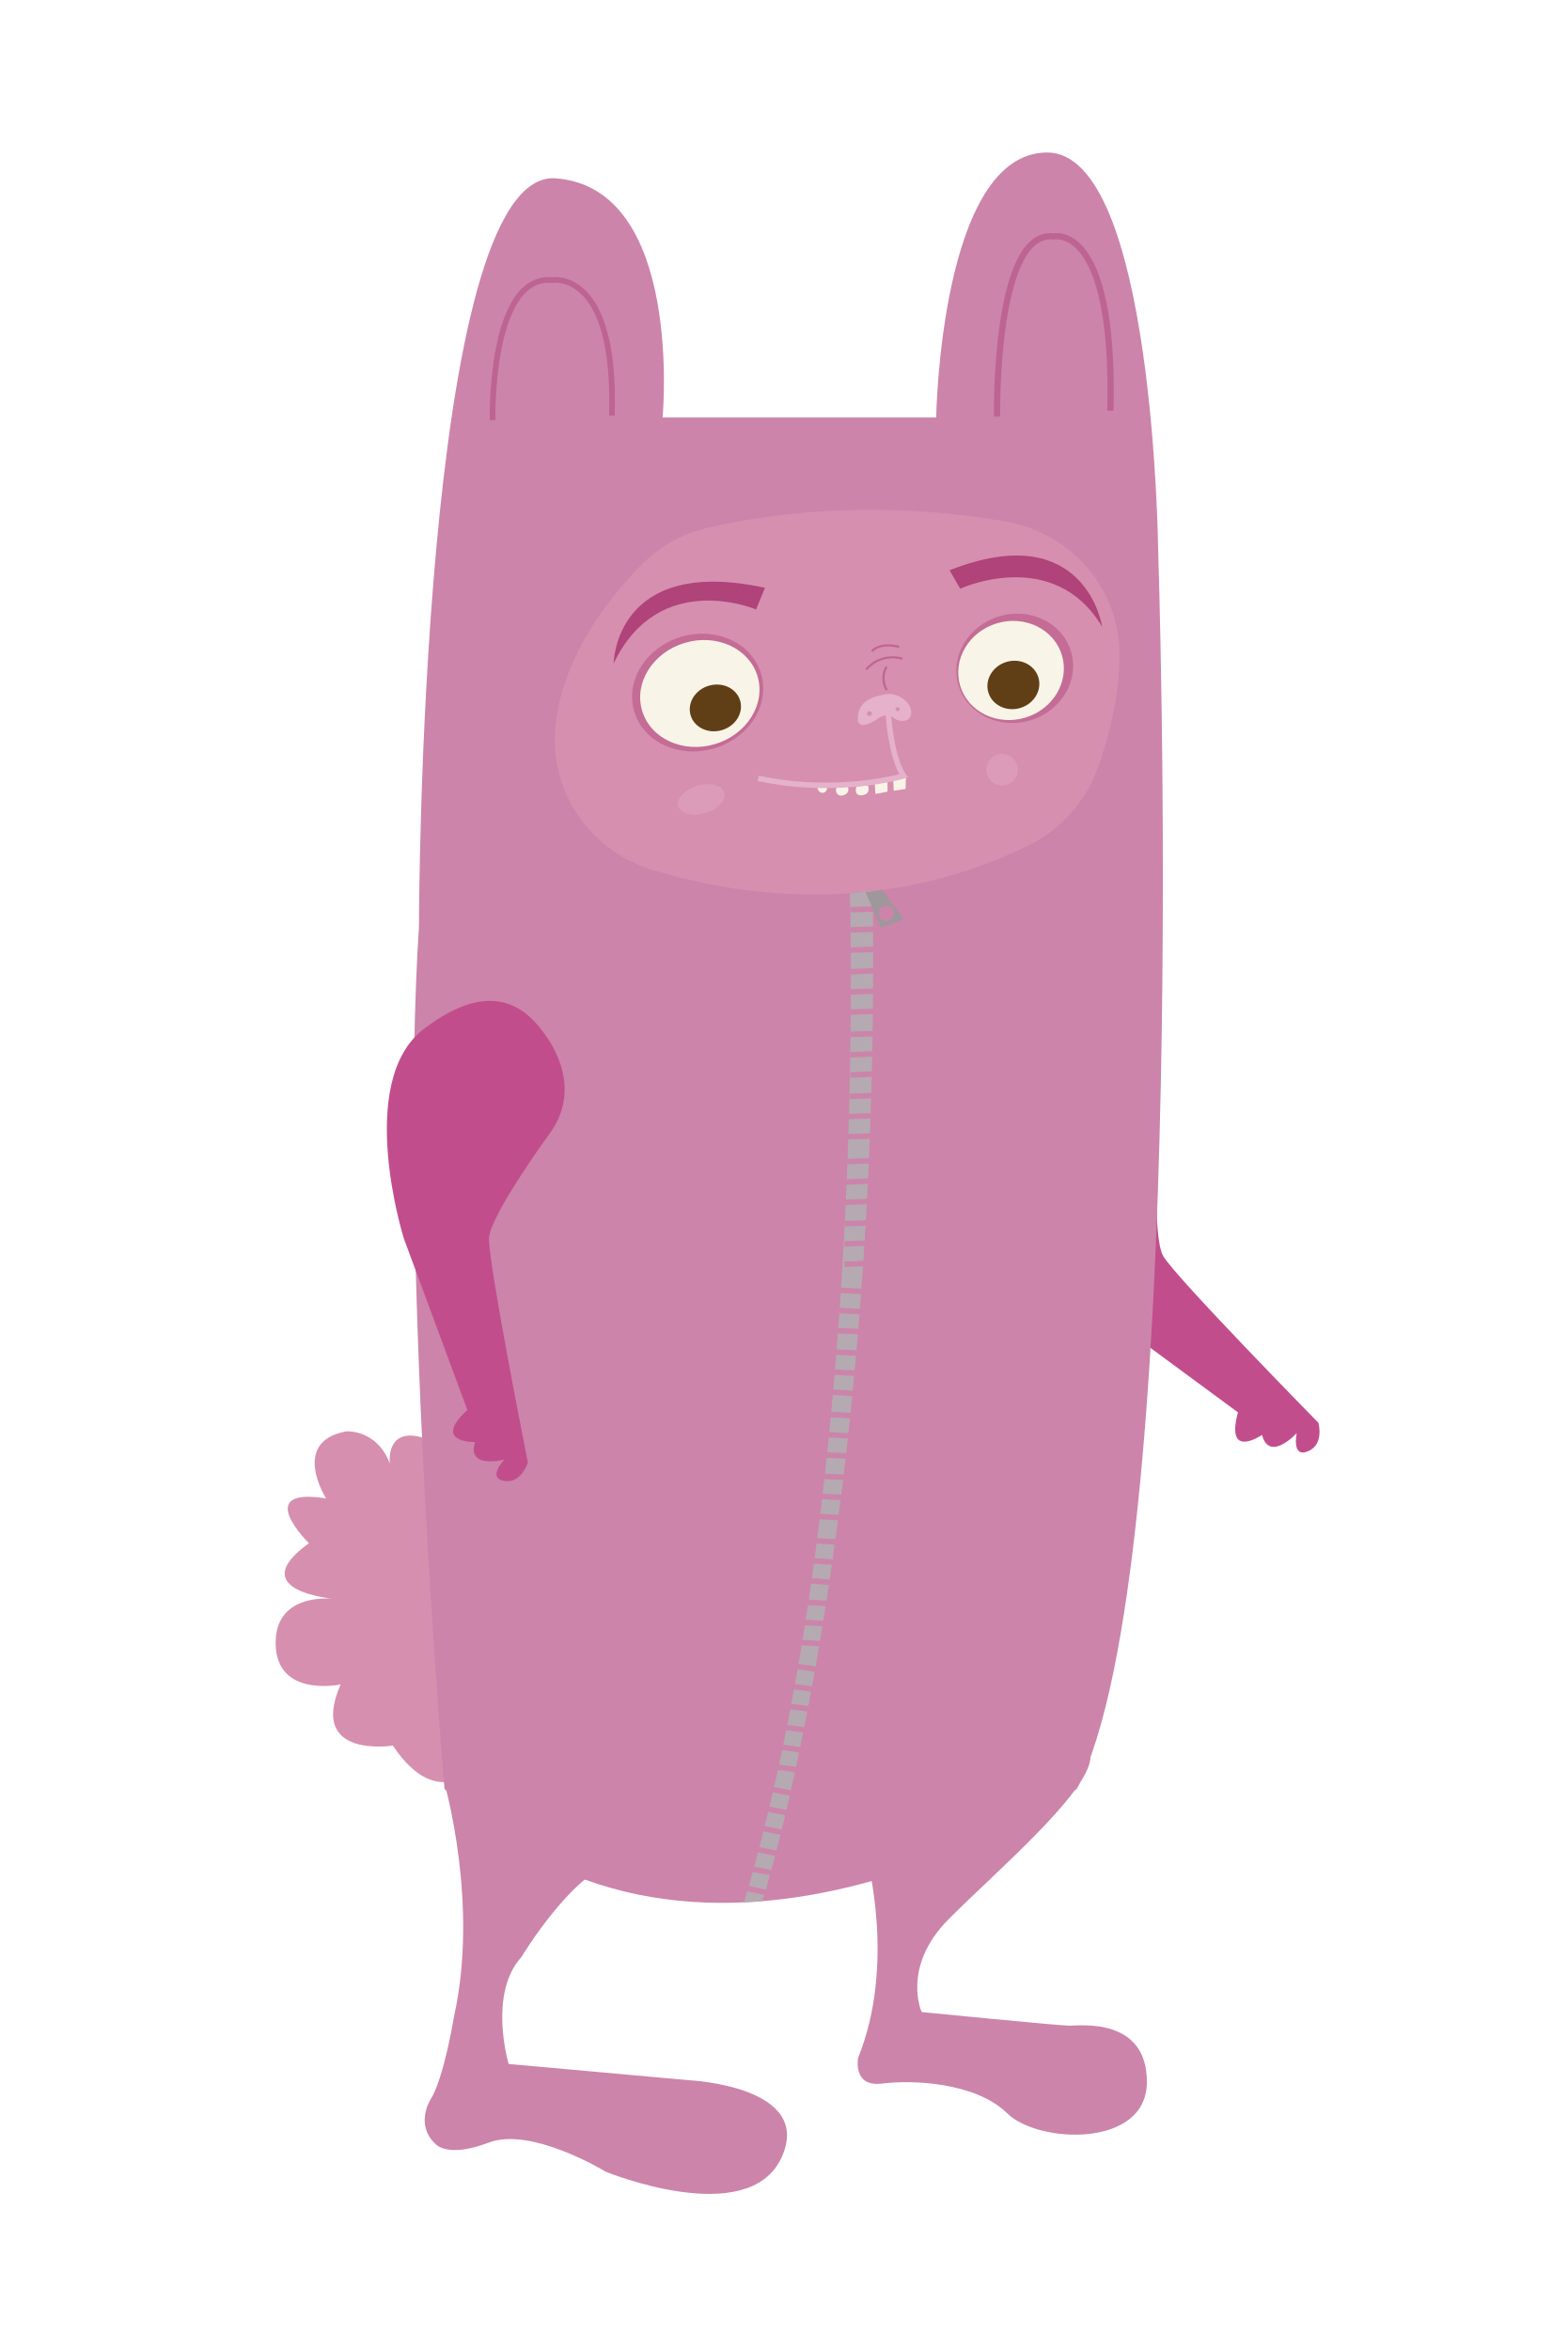
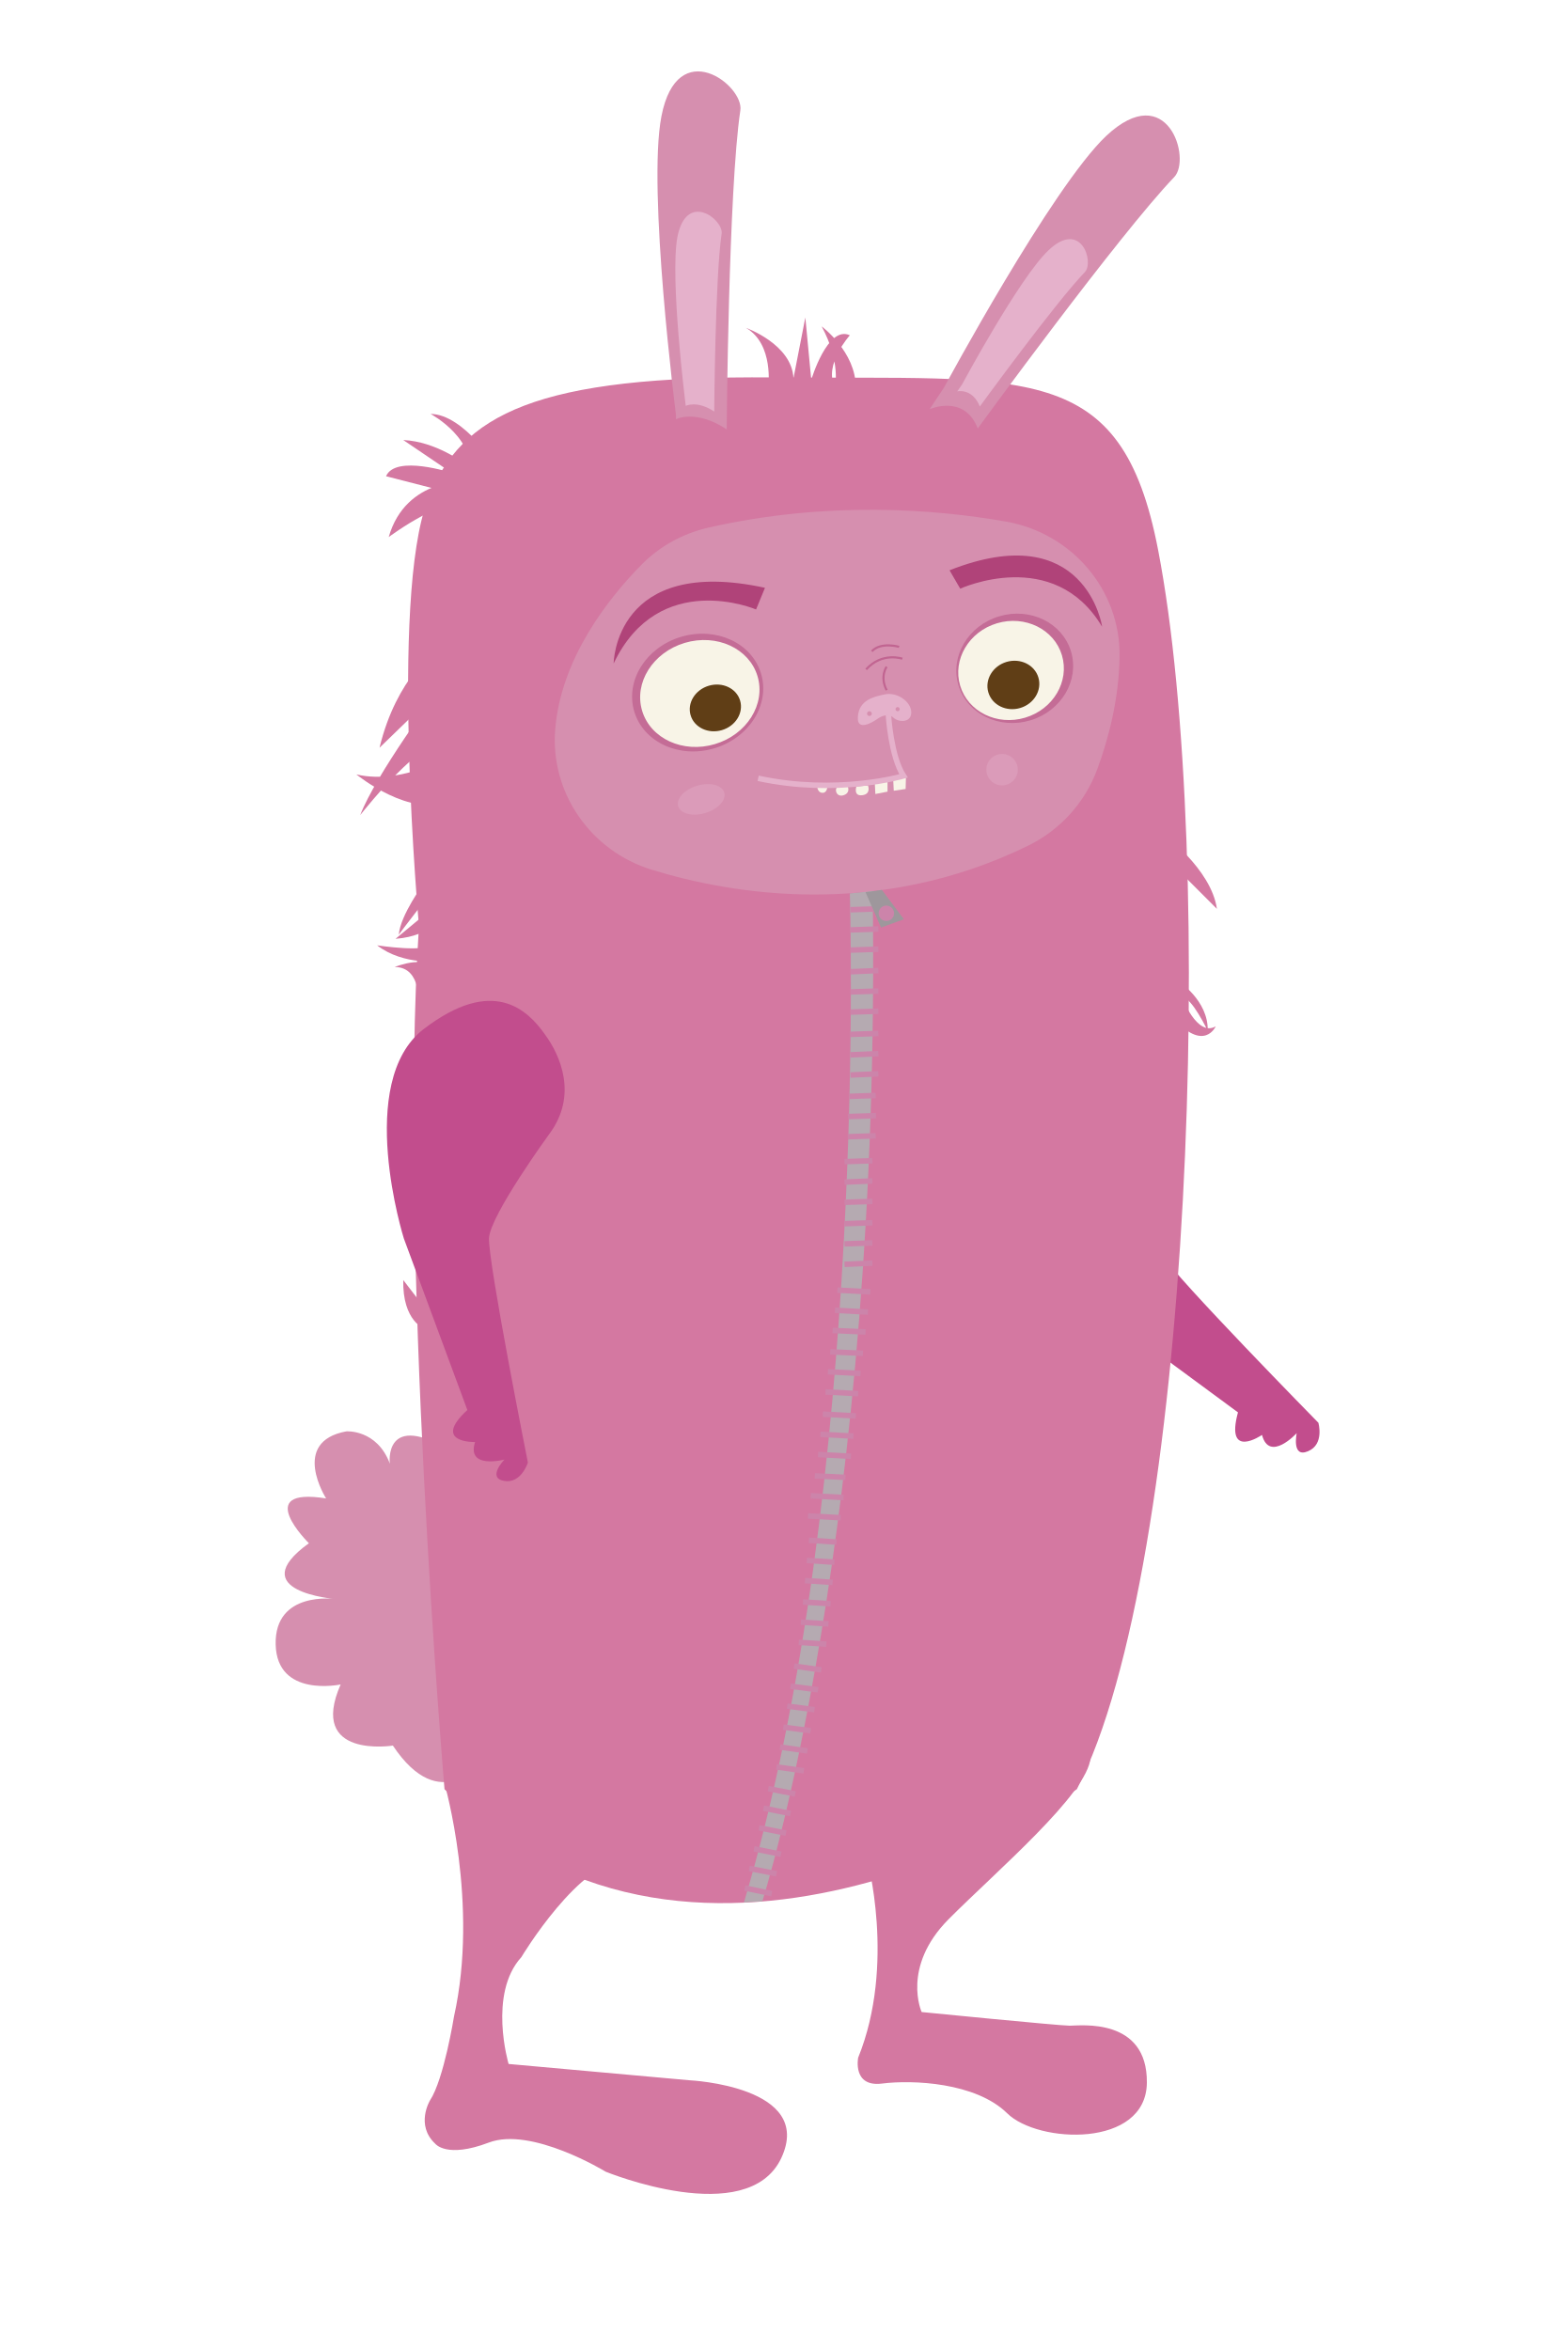
<svg xmlns="http://www.w3.org/2000/svg" version="1.1" id="Layer_1" x="0px" y="0px" viewBox="-525 373 528.2 792" style="enable-background:new -525 373 528.2 792;" xml:space="preserve">
  <style type="text/css">
	.st0{fill:#C24D8D;}
	.st1{fill:#D68FAF;}
	.st2{fill:#D478A1;}
- 	.st3{fill:#CC84AA;}
- 	.st4{fill:#F8F4E7;}
- 	.st5{opacity:0.47;fill:#B04379;enable-background:new    ;}
- 	.st6{fill:#603E16;}
- 	.st7{fill:#B04379;}
- 	.st8{opacity:0.35;fill:#E5B1CB;enable-background:new    ;}
- 	.st9{fill:#E5B1CB;}
- 	.st10{opacity:0.56;fill:none;stroke:#B04379;stroke-width:0.717;stroke-miterlimit:10;enable-background:new    ;}
- 	.st11{fill:none;stroke:#E5B1CB;stroke-width:1.847;stroke-miterlimit:10;}
- 	.st12{fill:#B5AAB1;}
- 	.st13{fill:none;stroke:#CC84AA;stroke-width:1.847;stroke-miterlimit:10;}
- 	.st14{fill:#9E979C;}
- 	.st15{opacity:0.5;fill:none;stroke:#B04379;stroke-width:1.901;stroke-miterlimit:10;}
- 	.st16{opacity:0.5;fill:none;stroke:#B04379;stroke-width:2.104;stroke-miterlimit:10;}
+ 	.st3{fill:#F8F4E7;}
+ 	.st4{opacity:0.47;fill:#B04379;enable-background:new    ;}
+ 	.st5{fill:#603E16;}
+ 	.st6{fill:#B04379;}
+ 	.st7{opacity:0.35;fill:#E5B1CB;enable-background:new    ;}
+ 	.st8{fill:#E5B1CB;}
+ 	.st9{opacity:0.56;fill:none;stroke:#B04379;stroke-width:0.717;stroke-miterlimit:10;enable-background:new    ;}
+ 	.st10{fill:none;stroke:#E5B1CB;stroke-width:1.847;stroke-miterlimit:10;}
+ 	.st11{fill:#B5AAB1;}
+ 	.st12{fill:none;stroke:#CC84AA;stroke-width:1.847;stroke-miterlimit:10;}
+ 	.st13{fill:#9E979C;}
+ 	.st14{fill:#CC84AA;}
</style>
-   <path class="st0" d="M-134.6,755.6c0,0-2.3,33.8,1.6,40.7c3.9,6.9,52.3,56.2,52.3,56.2s2.1,7.3-3.5,9.6c-5.6,2.4-3.8-6.1-3.8-6.1  s-9.2,10-11.7,0.6c0,0-12.5,8.6-8.1-7.6l-49.8-36.7c0,0-42.9-35-32.6-63s26.6-24.9,36.2-21.1C-146.1,731.2-133.3,739.2-134.6,755.6z  " />
-   <path class="st1" d="M-372.5,862.3l9.8,104.1c0,0-13.7,19.2-29.9-5.1c0,0-28.7,4.6-17.6-20.6c0,0-21.5,4.6-21.9-13.5  c-0.4-18.2,20.1-15.3,20.1-15.3s-31.5-2.5-8.9-18.8c0,0-19.4-19.1,5.8-15.1c0,0-12.2-19.1,6.8-22.6c0,0,10.3-0.8,14.7,10.9  C-393.7,866.2-395.8,848-372.5,862.3z" />
-   <path class="st2" d="M-428.8,619c0.2-0.1,0.3-0.3,0.5-0.4C-428.6,618.8-428.7,618.9-428.8,619z M-429.5,619.6  c0.2-0.1,0.4-0.3,0.5-0.4C-429.2,619.4-429.3,619.5-429.5,619.6z M-428.8,619c0.2-0.1,0.3-0.3,0.5-0.4  C-428.6,618.8-428.7,618.9-428.8,619z M-429.5,619.6c0.2-0.1,0.4-0.3,0.5-0.4C-429.2,619.4-429.3,619.5-429.5,619.6z" />
-   <path class="st3" d="M-383.8,685.1c0,0,0.2-255.5,46.1-252c43.2,3.3,36,80.6,36,80.6h92.2c0,0,1.4-89.3,37.4-89.3  s37.4,133.9,37.4,133.9s11.5,342.7-27.4,417.6c0,0-126.7,86.4-213.1,0C-375.2,976-390.8,792.5-383.8,685.1z" />
-   <path class="st3" d="M-375.2,974.1c0,0,11.7,40.5,3.2,78.5c0,0-3.4,21.2-8.1,28.3c0,0-5,8.3,1.8,14.6c0,0,3.8,5,18-0.4  c14.4-5.5,39.4,9.8,39.4,9.8s47.8,19.6,59.2-4.6c11.3-24.2-30.9-26.2-30.9-26.2l-61-5.5c0,0-7-23.6,4.3-36c0,0,19.8-33.1,35.7-32.8  l-0.2,0.8c0,0,57.3,7.8,80.9-1.5c0,0,9.9,35.8-2.9,67.4c0,0-2,10,8.1,8.7c10.2-1.3,31.5-0.4,42.1,10c10.4,10.3,46.9,11.8,47.1-10.3  s-22.5-19.2-26-19.2s-49.9-4.6-49.9-4.6s-6.9-15.1,9-31.2c16-16.1,47.1-42.5,47.9-54.5" />
-   <path class="st1" d="M-308.9,563.4c-11,11.2-27.1,31.5-29,55.5c-1.7,21.3,12,40.9,32.5,47.2c27.2,8.4,76.3,16.6,126.7-8  c10.9-5.3,19.3-14.5,23.5-25.9c3.7-10,7.3-23.5,7.5-38c0.3-22.4-16.1-41.5-38.2-45.4c-23.8-4.2-60.1-7.1-100.3,2  C-294.9,552.8-302.7,557.1-308.9,563.4z" />
-   <path class="st4" d="M-249.6,638.1c0,0,0.1,2,1.7,2.1s1.7-1.9,1.7-1.9L-249.6,638.1z" />
-   <ellipse transform="matrix(-0.2856 -0.9583 0.9583 -0.2856 -953.7955 501.7884)" class="st5" cx="-289.9" cy="606.4" rx="19.6" ry="22.3" />
-   <ellipse transform="matrix(-0.2856 -0.9583 0.9583 -0.2856 -953.1221 502.9508)" class="st4" cx="-289.1" cy="606.7" rx="17.8" ry="20.3" />
-   <path class="st4" d="M-236.4,638.1l3.9-0.4c0,0,1.2,2.9-1.9,3.3C-237.5,641.4-236.4,638.1-236.4,638.1z" />
-   <path class="st4" d="M-242.8,638.3l3.5-0.2c0,0,1,2.1-1.4,2.9S-243.9,639-242.8,638.3z" />
-   <ellipse transform="matrix(-0.2856 -0.9583 0.9583 -0.2856 -951.0008 514.1682)" class="st6" cx="-283.9" cy="611.5" rx="7.8" ry="8.7" />
-   <path class="st7" d="M-267.2,571.1l-3,7.3c0,0-32.7-13.9-48,18.2C-318.2,596.6-317.9,560.1-267.2,571.1z" />
-   <ellipse transform="matrix(-0.2856 -0.9583 0.9583 -0.2856 -808.5538 593.7219)" class="st5" cx="-183" cy="598.2" rx="18.3" ry="19.8" />
-   <path class="st0" d="M-339.9,755.2c0,0-19.8,27.2-20.3,35c-0.4,7.9,13.1,75.7,13.1,75.7s-2.2,7.2-8,6.2c-5.9-1,0.1-7.2,0.1-7.2  s-12.9,3.4-9.9-5.9c0,0-14.8,0.4-2.6-10.8l-21.4-57.8c0,0-16.6-52.7,6.7-70.6c23.4-17.9,35-6.5,40.9,1.9  C-336.3,728.5-330.1,742.1-339.9,755.2z" />
-   <ellipse transform="matrix(-0.2856 -0.9583 0.9583 -0.2856 -810.9313 593.4252)" class="st4" cx="-184.3" cy="599" rx="16.6" ry="17.9" />
-   <ellipse transform="matrix(-0.2856 -0.9583 0.9583 -0.2856 -814.4908 600.5364)" class="st6" cx="-183.4" cy="603.8" rx="8.1" ry="8.8" />
-   <path class="st7" d="M-205,565.2l3.6,6.2c0,0,31.5-14.5,47.8,12.8C-153.5,584.2-159.2,547.1-205,565.2z" />
-   <circle class="st8" cx="-187.3" cy="632.4" r="5.3" />
-   <ellipse transform="matrix(-0.2856 -0.9583 0.9583 -0.2856 -986.7513 549.2096)" class="st8" cx="-288.7" cy="642.4" rx="4.8" ry="8.1" />
  <g>
-     <path class="st9" d="M-228.9,615c0,0,3-2,4.9-0.2s6.2,1.8,6.1-1.8c-0.1-3.6-4.8-6.8-8.8-6s-8.9,2-9.2,7.7   C-236.2,620.5-228.9,615-228.9,615z" />
-     <circle class="st1" cx="-222.5" cy="612" r="0.7" />
-     <circle class="st1" cx="-232" cy="613.5" r="0.8" />
+     <path class="st0" d="M-134.6,755.6c0,0-2.3,33.8,1.6,40.7c3.9,6.9,52.3,56.2,52.3,56.2s2.1,7.3-3.5,9.6c-5.6,2.4-3.8-6.1-3.8-6.1   s-9.2,10-11.7,0.6c0,0-12.5,8.6-8.1-7.6l-49.8-36.7c0,0-42.9-35-32.6-63s26.6-24.9,36.2-21.1C-146.1,731.2-133.3,739.2-134.6,755.6   z" />
+     <path class="st1" d="M-372.5,862.3l9.8,104.1c0,0-13.7,19.2-29.9-5.1c0,0-28.7,4.6-17.6-20.6c0,0-21.5,4.6-21.9-13.5   c-0.4-18.2,20.1-15.3,20.1-15.3s-31.5-2.5-8.9-18.8c0,0-19.4-19.1,5.8-15.1c0,0-12.2-19.1,6.8-22.6c0,0,10.3-0.8,14.7,10.9   C-393.7,866.2-395.8,848-372.5,862.3z" />
+     <path class="st2" d="M-428.8,619c0.2-0.1,0.3-0.3,0.5-0.4C-428.6,618.8-428.7,618.9-428.8,619z M-429.5,619.6   c0.2-0.1,0.4-0.3,0.5-0.4C-429.2,619.4-429.3,619.5-429.5,619.6z M-428.8,619c0.2-0.1,0.3-0.3,0.5-0.4   C-428.6,618.8-428.7,618.9-428.8,619z M-429.5,619.6c0.2-0.1,0.4-0.3,0.5-0.4C-429.2,619.4-429.3,619.5-429.5,619.6z" />
+     <path class="st2" d="M-134.7,558.4c19.8,102.7,11.5,342.7-27.4,417.6c0,0-126.7,86.4-213.1,0c0,0-15.6-183.4-8.6-290.9   c0,0-10-110.3,3-143.8c11.2-28.8,36.7-41.8,116.5-41.1C-178.7,501-147.1,493.9-134.7,558.4z" />
+     <path class="st2" d="M-375.2,974.1c0,0,11.7,40.5,3.2,78.5c0,0-3.4,21.2-8.1,28.3c0,0-5,8.3,1.8,14.6c0,0,3.8,5,18-0.4   c14.4-5.5,39.4,9.8,39.4,9.8s47.8,19.6,59.2-4.6c11.3-24.2-30.9-26.2-30.9-26.2l-61-5.5c0,0-7-23.6,4.3-36c0,0,19.8-33.1,35.7-32.8   l-0.2,0.8c0,0,57.3,7.8,80.9-1.5c0,0,9.9,35.8-2.9,67.4c0,0-2,10,8.1,8.7c10.2-1.3,31.5-0.4,42.1,10c10.4,10.3,46.9,11.8,47.1-10.3   s-22.5-19.2-26-19.2s-49.9-4.6-49.9-4.6s-6.9-15.1,9-31.2c16-16.1,47.1-42.5,47.9-54.5" />
+     <path class="st1" d="M-308.9,563.4c-11,11.2-27.1,31.5-29,55.5c-1.7,21.3,12,40.9,32.5,47.2c27.2,8.4,76.3,16.6,126.7-8   c10.9-5.3,19.3-14.5,23.5-25.9c3.7-10,7.3-23.5,7.5-38c0.3-22.4-16.1-41.5-38.2-45.4c-23.8-4.2-60.1-7.1-100.3,2   C-294.9,552.8-302.7,557.1-308.9,563.4z" />
+     <path class="st3" d="M-249.6,638.1c0,0,0.1,2,1.7,2.1s1.7-1.9,1.7-1.9L-249.6,638.1z" />
+     <ellipse transform="matrix(-0.2856 -0.9583 0.9583 -0.2856 -953.7955 501.7884)" class="st4" cx="-289.9" cy="606.4" rx="19.6" ry="22.3" />
+     <ellipse transform="matrix(-0.2856 -0.9583 0.9583 -0.2856 -953.1221 502.9508)" class="st3" cx="-289.1" cy="606.7" rx="17.8" ry="20.3" />
+     <path class="st3" d="M-236.4,638.1l3.9-0.4c0,0,1.2,2.9-1.9,3.3C-237.5,641.4-236.4,638.1-236.4,638.1z" />
+     <path class="st3" d="M-242.8,638.3l3.5-0.2c0,0,1,2.1-1.4,2.9S-243.9,639-242.8,638.3z" />
+     <ellipse transform="matrix(-0.2856 -0.9583 0.9583 -0.2856 -951.0008 514.1682)" class="st5" cx="-283.9" cy="611.5" rx="7.8" ry="8.7" />
+     <path class="st6" d="M-267.2,571.1l-3,7.3c0,0-32.7-13.9-48,18.2C-318.2,596.6-317.9,560.1-267.2,571.1z" />
+     <ellipse transform="matrix(-0.2856 -0.9583 0.9583 -0.2856 -808.5538 593.7219)" class="st4" cx="-183" cy="598.2" rx="18.3" ry="19.8" />
+     <path class="st0" d="M-339.9,755.2c0,0-19.8,27.2-20.3,35c-0.4,7.9,13.1,75.7,13.1,75.7s-2.2,7.2-8,6.2c-5.9-1,0.1-7.2,0.1-7.2   s-12.9,3.4-9.9-5.9c0,0-14.8,0.4-2.6-10.8l-21.4-57.8c0,0-16.6-52.7,6.7-70.6c23.4-17.9,35-6.5,40.9,1.9   C-336.3,728.5-330.1,742.1-339.9,755.2z" />
+     <ellipse transform="matrix(-0.2856 -0.9583 0.9583 -0.2856 -810.9313 593.4252)" class="st3" cx="-184.3" cy="599" rx="16.6" ry="17.9" />
+     <ellipse transform="matrix(-0.2856 -0.9583 0.9583 -0.2856 -814.4908 600.5364)" class="st5" cx="-183.4" cy="603.8" rx="8.1" ry="8.8" />
+     <path class="st6" d="M-205,565.2l3.6,6.2c0,0,31.5-14.5,47.8,12.8C-153.5,584.2-159.2,547.1-205,565.2z" />
+     <circle class="st7" cx="-187.3" cy="632.4" r="5.3" />
+     <ellipse transform="matrix(-0.2856 -0.9583 0.9583 -0.2856 -986.7513 549.2096)" class="st7" cx="-288.7" cy="642.4" rx="4.8" ry="8.1" />
+     <g>
+       <path class="st8" d="M-228.9,615c0,0,3-2,4.9-0.2s6.2,1.8,6.1-1.8c-0.1-3.6-4.8-6.8-8.8-6s-8.9,2-9.2,7.7    C-236.2,620.5-228.9,615-228.9,615z" />
+       <circle class="st1" cx="-222.5" cy="612" r="0.7" />
+       <circle class="st1" cx="-232" cy="613.5" r="0.8" />
+     </g>
+     <g>
+       <path class="st9" d="M-226.2,597.7c0,0-2.4,3.3,0,7.9" />
+       <path class="st9" d="M-220.9,595c0,0-6.8-2.4-12.2,3.6" />
+       <path class="st9" d="M-222,591c0,0-6.1-1.8-9.2,1.5" />
+     </g>
+     <polygon class="st3" points="-230.2,636.6 -230,640.6 -225.9,639.8 -225.9,635.9  " />
+     <polygon class="st3" points="-224,635.4 -223.8,639.5 -219.8,638.9 -219.7,635.1  " />
+     <path class="st10" d="M-225.6,613.9c0,0,0.8,14,5.1,20.6c0,0-22.3,6.6-49,0.8" />
+     <path class="st11" d="M-238.6,674.1c0,0,6.5,199-35.7,340.1c0,0,1.4-0.2,6.2-0.4c0,0,40.2-125.1,37.2-340.5" />
+     <g>
+       <line class="st12" x1="-238.4" y1="679.6" x2="-229" y2="679.3" />
+       <line class="st12" x1="-238.4" y1="686.4" x2="-229" y2="686.1" />
+       <line class="st12" x1="-238.4" y1="693.2" x2="-229" y2="692.9" />
+       <line class="st12" x1="-238.4" y1="700.5" x2="-229" y2="700.1" />
+       <line class="st12" x1="-238.4" y1="707.3" x2="-229" y2="707" />
+       <line class="st12" x1="-238.4" y1="714.1" x2="-229" y2="713.8" />
+     </g>
+     <g>
+       <line class="st12" x1="-238.4" y1="721.6" x2="-229" y2="721.3" />
+       <line class="st12" x1="-238.4" y1="728.5" x2="-229" y2="728.1" />
+       <line class="st12" x1="-238.4" y1="735.3" x2="-229" y2="734.9" />
+       <line class="st12" x1="-238.7" y1="742.5" x2="-229.9" y2="742.2" />
+       <line class="st12" x1="-239.2" y1="749.3" x2="-229.8" y2="749" />
+       <line class="st12" x1="-239.3" y1="756.1" x2="-229.9" y2="755.8" />
+     </g>
+     <g>
+       <line class="st12" x1="-240.4" y1="764.5" x2="-231" y2="764.2" />
+       <line class="st12" x1="-240.4" y1="771.4" x2="-231" y2="771" />
+       <line class="st12" x1="-240.4" y1="778.2" x2="-231" y2="777.9" />
+       <line class="st12" x1="-240.4" y1="785.4" x2="-231" y2="785.1" />
+       <line class="st12" x1="-240.4" y1="792.2" x2="-231" y2="791.9" />
+       <line class="st12" x1="-240.4" y1="799.1" x2="-231" y2="798.7" />
+     </g>
+     <g>
+       <line class="st12" x1="-242.8" y1="807.8" x2="-231.7" y2="808.4" />
+       <line class="st12" x1="-243.6" y1="814.6" x2="-232.5" y2="815.2" />
+       <line class="st12" x1="-244.4" y1="821.4" x2="-233.3" y2="821.9" />
+       <line class="st12" x1="-245.2" y1="828.6" x2="-234.2" y2="829.1" />
+       <line class="st12" x1="-246" y1="835.3" x2="-235" y2="835.9" />
+       <line class="st12" x1="-246.8" y1="842.1" x2="-235.8" y2="842.7" />
+     </g>
+     <g>
+       <line class="st12" x1="-247.7" y1="849.6" x2="-236.6" y2="850.2" />
+       <line class="st12" x1="-248.5" y1="856.4" x2="-237.4" y2="857" />
+       <line class="st12" x1="-249.3" y1="863.2" x2="-238.2" y2="863.8" />
+       <line class="st12" x1="-250.4" y1="870.4" x2="-240.1" y2="870.9" />
+       <line class="st12" x1="-251.8" y1="877.1" x2="-240.7" y2="877.7" />
+       <line class="st12" x1="-252.7" y1="883.9" x2="-241.7" y2="884.5" />
+     </g>
+     <g>
+       <line class="st12" x1="-252.4" y1="892.1" x2="-243.1" y2="892.7" />
+       <line class="st12" x1="-253.1" y1="898.9" x2="-243.8" y2="899.5" />
+       <line class="st12" x1="-253.7" y1="905.7" x2="-244.4" y2="906.3" />
+       <line class="st12" x1="-254.4" y1="912.9" x2="-245.1" y2="913.5" />
+       <line class="st12" x1="-255.1" y1="919.7" x2="-245.8" y2="920.3" />
+       <line class="st12" x1="-255.8" y1="926.5" x2="-246.5" y2="927.1" />
+     </g>
+     <g>
+       <line class="st12" x1="-257.4" y1="934.5" x2="-248.2" y2="935.8" />
+       <line class="st12" x1="-258.6" y1="941.3" x2="-249.3" y2="942.5" />
+       <line class="st12" x1="-259.7" y1="948" x2="-250.5" y2="949.2" />
+       <line class="st12" x1="-261" y1="955.1" x2="-251.8" y2="956.3" />
+       <line class="st12" x1="-262.1" y1="961.8" x2="-252.9" y2="963.1" />
+       <line class="st12" x1="-263.3" y1="968.5" x2="-254.1" y2="969.8" />
+     </g>
+     <g>
+       <line class="st12" x1="-266.1" y1="975.8" x2="-257" y2="977.6" />
+       <line class="st12" x1="-267.7" y1="982.4" x2="-258.6" y2="984.2" />
+       <line class="st12" x1="-269.2" y1="989" x2="-260.1" y2="990.8" />
+       <line class="st12" x1="-270.9" y1="996.1" x2="-261.8" y2="997.9" />
+       <line class="st12" x1="-272.5" y1="1002.7" x2="-263.3" y2="1004.5" />
+       <line class="st12" x1="-274" y1="1009.3" x2="-264.9" y2="1011.2" />
+     </g>
+     <g>
+       <polygon class="st13" points="-233.3,673.7 -227.8,672.9 -220.4,682.8 -228.1,685.6   " />
+       <circle class="st14" cx="-226.3" cy="680.8" r="2.6" />
+     </g>
+     <path class="st1" d="M-297.2,514.3c0,0,6.6-3.5,17.1,3.4c0,0,0.6-80.8,4.6-107.5c1.3-8.4-21.2-25.8-26.6,2   c-4.8,24.7,4.9,100.6,4.9,100.6L-297.2,514.3z" />
+     <path class="st8" d="M-293.9,509.8c0,0,3.7-2,9.6,1.9c0,0,0.3-45.1,2.5-60c0.6-4.7-11.8-14.4-14.9,1.1c-2.6,13.8,2.7,56.2,2.7,56.2   L-293.9,509.8z" />
+     <path class="st1" d="M-211.7,510.9c0,0,11.7-5.2,16.2,6.5c0,0,47.6-65.3,66.2-84.7c5.9-6.1-2.2-33.3-22.9-13.9   c-18.3,17.3-54.6,84.7-54.6,84.7L-211.7,510.9z" />
+     <path class="st8" d="M-202.4,504.9c0,0,5.1-1.2,7.6,5.1c0,0,25.4-34.9,35.4-45.3c3.2-3.3-1.2-17.8-12.2-7.4   c-9.8,9.2-29.2,45.3-29.2,45.3L-202.4,504.9z" />
+     <path class="st2" d="M-266.1,503.5c0,0,2-14.5-7.5-20c0,0,15.5,5.5,16,17l4-20.5l2,21c0,0,5.5-18.5,13-15c0,0-9,10-5,17.5   c0,0,2-8.5-4.5-20.5c0,0,11.5,8.5,11.5,20.5H-266.1z" />
+     <path class="st2" d="M-367,535.1c0,0-21.2-1.4-27,18.9c0,0,20.9-15.6,25.7-9.2l11.3-13.7c0,0-11.5-18.5-22.9-18.6   C-379.9,512.5-363.3,521.3-367,535.1z" />
+     <path class="st2" d="M-368.5,529.2c0,0-9.5-7.4-20.6-7.9l16.4,11.1c0,0-19-6.3-22.2,1.1l20.6,5.3" />
+     <path class="st2" d="M-377.7,591.9c0,0-13.6,9.1-19.4,33.1l19.4-18.8c0,0-20.7,27.9-25.9,41.5c0,0,27.9-35.8,33.1-21.6   c0,0-17.5,11.8-34.4,7.9c0,0,18.6,15.2,31.6,8.7" />
+     <path class="st2" d="M-384,712.1c0,0,1.4-13.2-8-13.2c0,0,12.8-5.2,12.8,2.8l-2.4-15.1c0,0-3.4,2.3-10.1,2.8l10.1-8.4l-0.5-10.4   c0,0-8,10.8-8.5,17.4c0,0,11.8-16,11.8-14.1" />
+     <path class="st2" d="M-376.3,696.9c0,0-12.6,1.7-21.6-5.3c0,0,17.6,2.7,18.3-0.7" />
+     <path class="st2" d="M-133.3,653.8c0,0,16.5,12,18.4,25.5l-18.7-18.7l5.5,42.9c0,0,10.4,6.6,10.1,16.9c0,0-5.4-11.4-8.7-11.4   c0,0,5.1,13.6,11.4,9.9c0,0-3.9,9-14.5-3C-140.2,703.8-133.3,653.8-133.3,653.8z" />
+     <path class="st2" d="M-381.8,820.9c0,0-7.6-2.5-7.3-16.5l8.6,11.2" />
  </g>
-   <g>
-     <path class="st10" d="M-226.2,597.7c0,0-2.4,3.3,0,7.9" />
-     <path class="st10" d="M-220.9,595c0,0-6.8-2.4-12.2,3.6" />
-     <path class="st10" d="M-222,591c0,0-6.1-1.8-9.2,1.5" />
-   </g>
-   <polygon class="st4" points="-230.2,636.6 -230,640.6 -225.9,639.8 -225.9,635.9 " />
-   <polygon class="st4" points="-224,635.4 -223.8,639.5 -219.8,638.9 -219.7,635.1 " />
-   <path class="st11" d="M-225.6,613.9c0,0,0.8,14,5.1,20.6c0,0-22.3,6.6-49,0.8" />
-   <path class="st12" d="M-238.6,674.1c0,0,6.5,199-35.7,340.1c0,0,1.4-0.2,6.2-0.4c0,0,40.2-125.1,37.2-340.5" />
-   <g>
-     <line class="st13" x1="-238.4" y1="679.6" x2="-229" y2="679.3" />
-     <line class="st13" x1="-238.4" y1="686.4" x2="-229" y2="686.1" />
-     <line class="st13" x1="-238.4" y1="693.2" x2="-229" y2="692.9" />
-     <line class="st13" x1="-238.4" y1="700.5" x2="-229" y2="700.1" />
-     <line class="st13" x1="-238.4" y1="707.3" x2="-229" y2="707" />
-     <line class="st13" x1="-238.4" y1="714.1" x2="-229" y2="713.8" />
-   </g>
-   <g>
-     <line class="st13" x1="-238.4" y1="721.6" x2="-229" y2="721.3" />
-     <line class="st13" x1="-238.4" y1="728.5" x2="-229" y2="728.1" />
-     <line class="st13" x1="-238.4" y1="735.3" x2="-229" y2="734.9" />
-     <line class="st13" x1="-238.7" y1="742.5" x2="-229.9" y2="742.2" />
-     <line class="st13" x1="-239.2" y1="749.3" x2="-229.8" y2="749" />
-     <line class="st13" x1="-239.3" y1="756.1" x2="-229.9" y2="755.8" />
-   </g>
-   <g>
-     <line class="st13" x1="-240.4" y1="764.5" x2="-231" y2="764.2" />
-     <line class="st13" x1="-240.4" y1="771.4" x2="-231" y2="771" />
-     <line class="st13" x1="-240.4" y1="778.2" x2="-231" y2="777.9" />
-     <line class="st13" x1="-240.4" y1="785.4" x2="-231" y2="785.1" />
-     <line class="st13" x1="-240.4" y1="792.2" x2="-231" y2="791.9" />
-     <line class="st13" x1="-240.4" y1="799.1" x2="-231" y2="798.7" />
-   </g>
-   <g>
-     <line class="st13" x1="-242.8" y1="807.8" x2="-231.7" y2="808.4" />
-     <line class="st13" x1="-243.6" y1="814.6" x2="-232.5" y2="815.2" />
-     <line class="st13" x1="-244.4" y1="821.4" x2="-233.3" y2="821.9" />
-     <line class="st13" x1="-245.2" y1="828.6" x2="-234.2" y2="829.1" />
-     <line class="st13" x1="-246" y1="835.3" x2="-235" y2="835.9" />
-     <line class="st13" x1="-246.8" y1="842.1" x2="-235.8" y2="842.7" />
-   </g>
-   <g>
-     <line class="st13" x1="-247.7" y1="849.6" x2="-236.6" y2="850.2" />
-     <line class="st13" x1="-248.5" y1="856.4" x2="-237.4" y2="857" />
-     <line class="st13" x1="-249.3" y1="863.2" x2="-238.2" y2="863.8" />
-     <line class="st13" x1="-250.4" y1="870.4" x2="-240.1" y2="870.9" />
-     <line class="st13" x1="-251.8" y1="877.1" x2="-240.7" y2="877.7" />
-     <line class="st13" x1="-252.7" y1="883.9" x2="-241.7" y2="884.5" />
-   </g>
-   <g>
-     <line class="st13" x1="-252.4" y1="892.1" x2="-243.1" y2="892.7" />
-     <line class="st13" x1="-253.1" y1="898.9" x2="-243.8" y2="899.5" />
-     <line class="st13" x1="-253.7" y1="905.7" x2="-244.4" y2="906.3" />
-     <line class="st13" x1="-254.4" y1="912.9" x2="-245.1" y2="913.5" />
-     <line class="st13" x1="-255.1" y1="919.7" x2="-245.8" y2="920.3" />
-     <line class="st13" x1="-255.8" y1="926.5" x2="-246.5" y2="927.1" />
-   </g>
-   <g>
-     <line class="st13" x1="-257.4" y1="934.5" x2="-248.2" y2="935.8" />
-     <line class="st13" x1="-258.6" y1="941.3" x2="-249.3" y2="942.5" />
-     <line class="st13" x1="-259.7" y1="948" x2="-250.5" y2="949.2" />
-     <line class="st13" x1="-261" y1="955.1" x2="-251.8" y2="956.3" />
-     <line class="st13" x1="-262.1" y1="961.8" x2="-252.9" y2="963.1" />
-     <line class="st13" x1="-263.3" y1="968.5" x2="-254.1" y2="969.8" />
-   </g>
-   <g>
-     <line class="st13" x1="-266.1" y1="975.8" x2="-257" y2="977.6" />
-     <line class="st13" x1="-267.7" y1="982.4" x2="-258.6" y2="984.2" />
-     <line class="st13" x1="-269.2" y1="989" x2="-260.1" y2="990.8" />
-     <line class="st13" x1="-270.9" y1="996.1" x2="-261.8" y2="997.9" />
-     <line class="st13" x1="-272.5" y1="1002.7" x2="-263.3" y2="1004.5" />
-     <line class="st13" x1="-274" y1="1009.3" x2="-264.9" y2="1011.2" />
-   </g>
-   <g>
-     <polygon class="st14" points="-233.3,673.7 -227.8,672.9 -220.4,682.8 -228.1,685.6  " />
-     <circle class="st3" cx="-226.3" cy="680.8" r="2.6" />
-   </g>
-   <path class="st15" d="M-359,514.6c0,0-1.1-49.1,20.1-47.2c0,0,21.7-3.9,20.1,45.7" />
-   <path class="st16" d="M-189,513.4c0,0-1-63.2,19.1-60.7c0,0,20.7-5,19.1,58.7" />
</svg>
